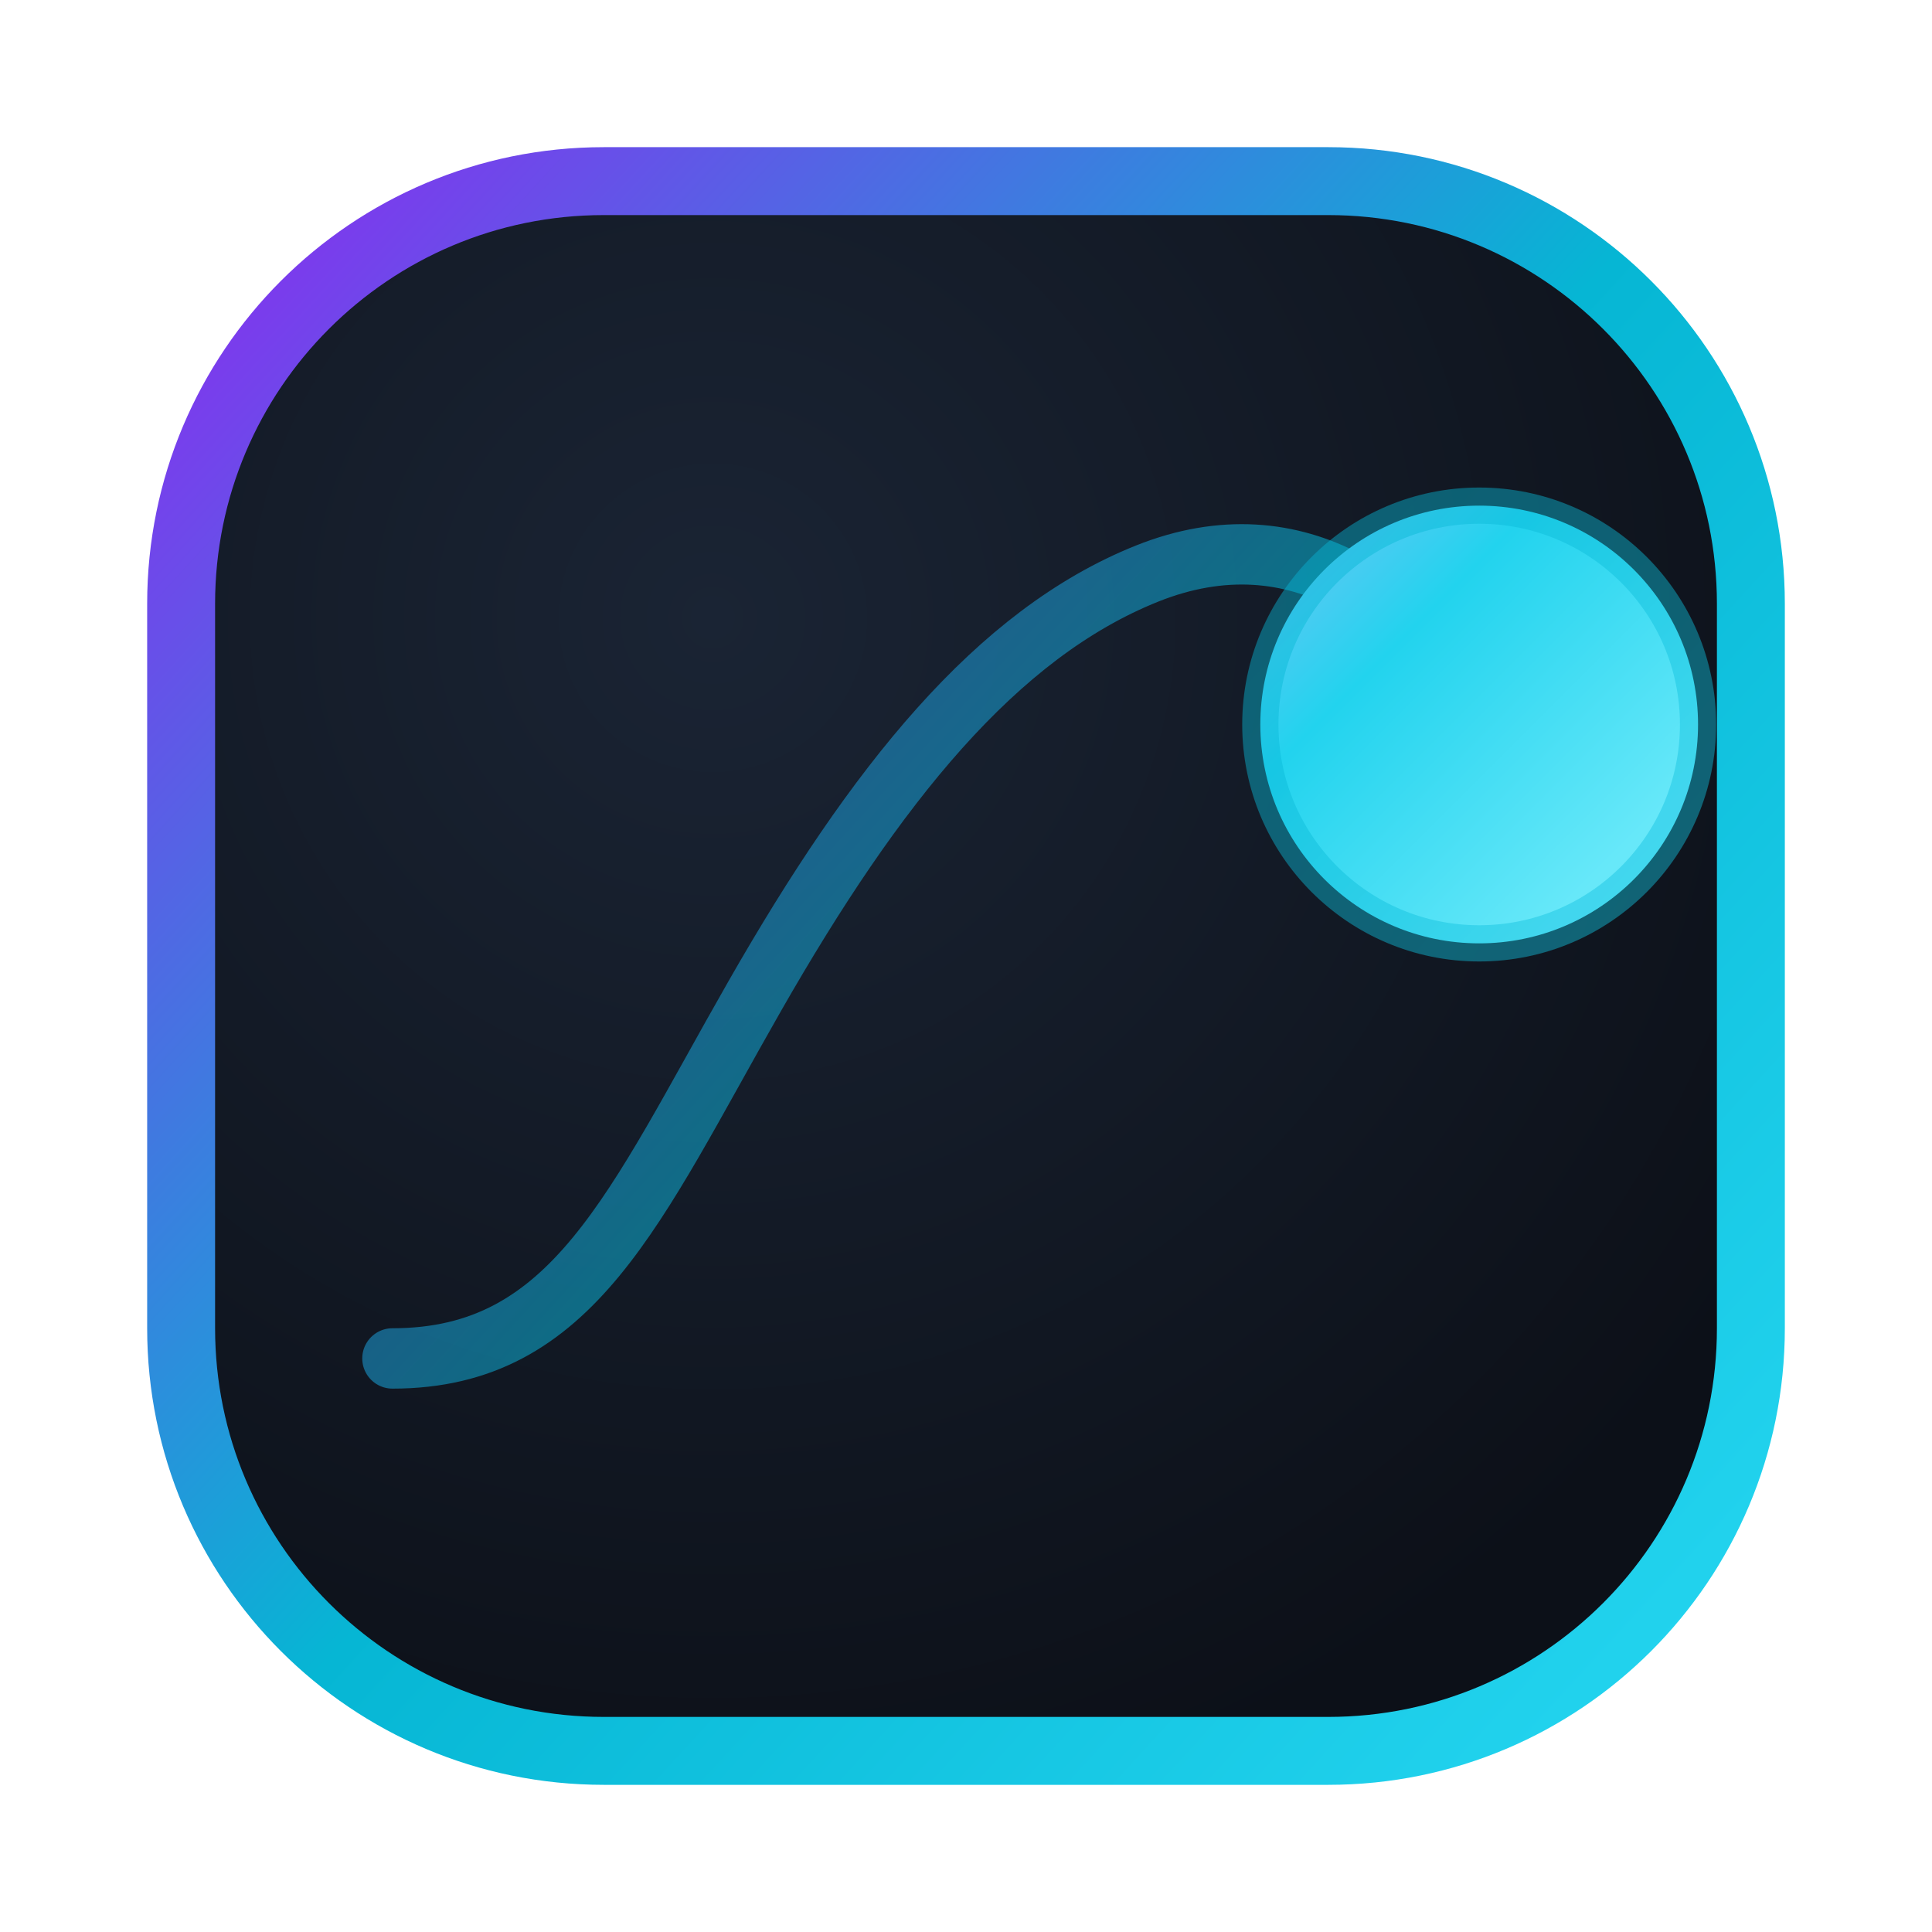
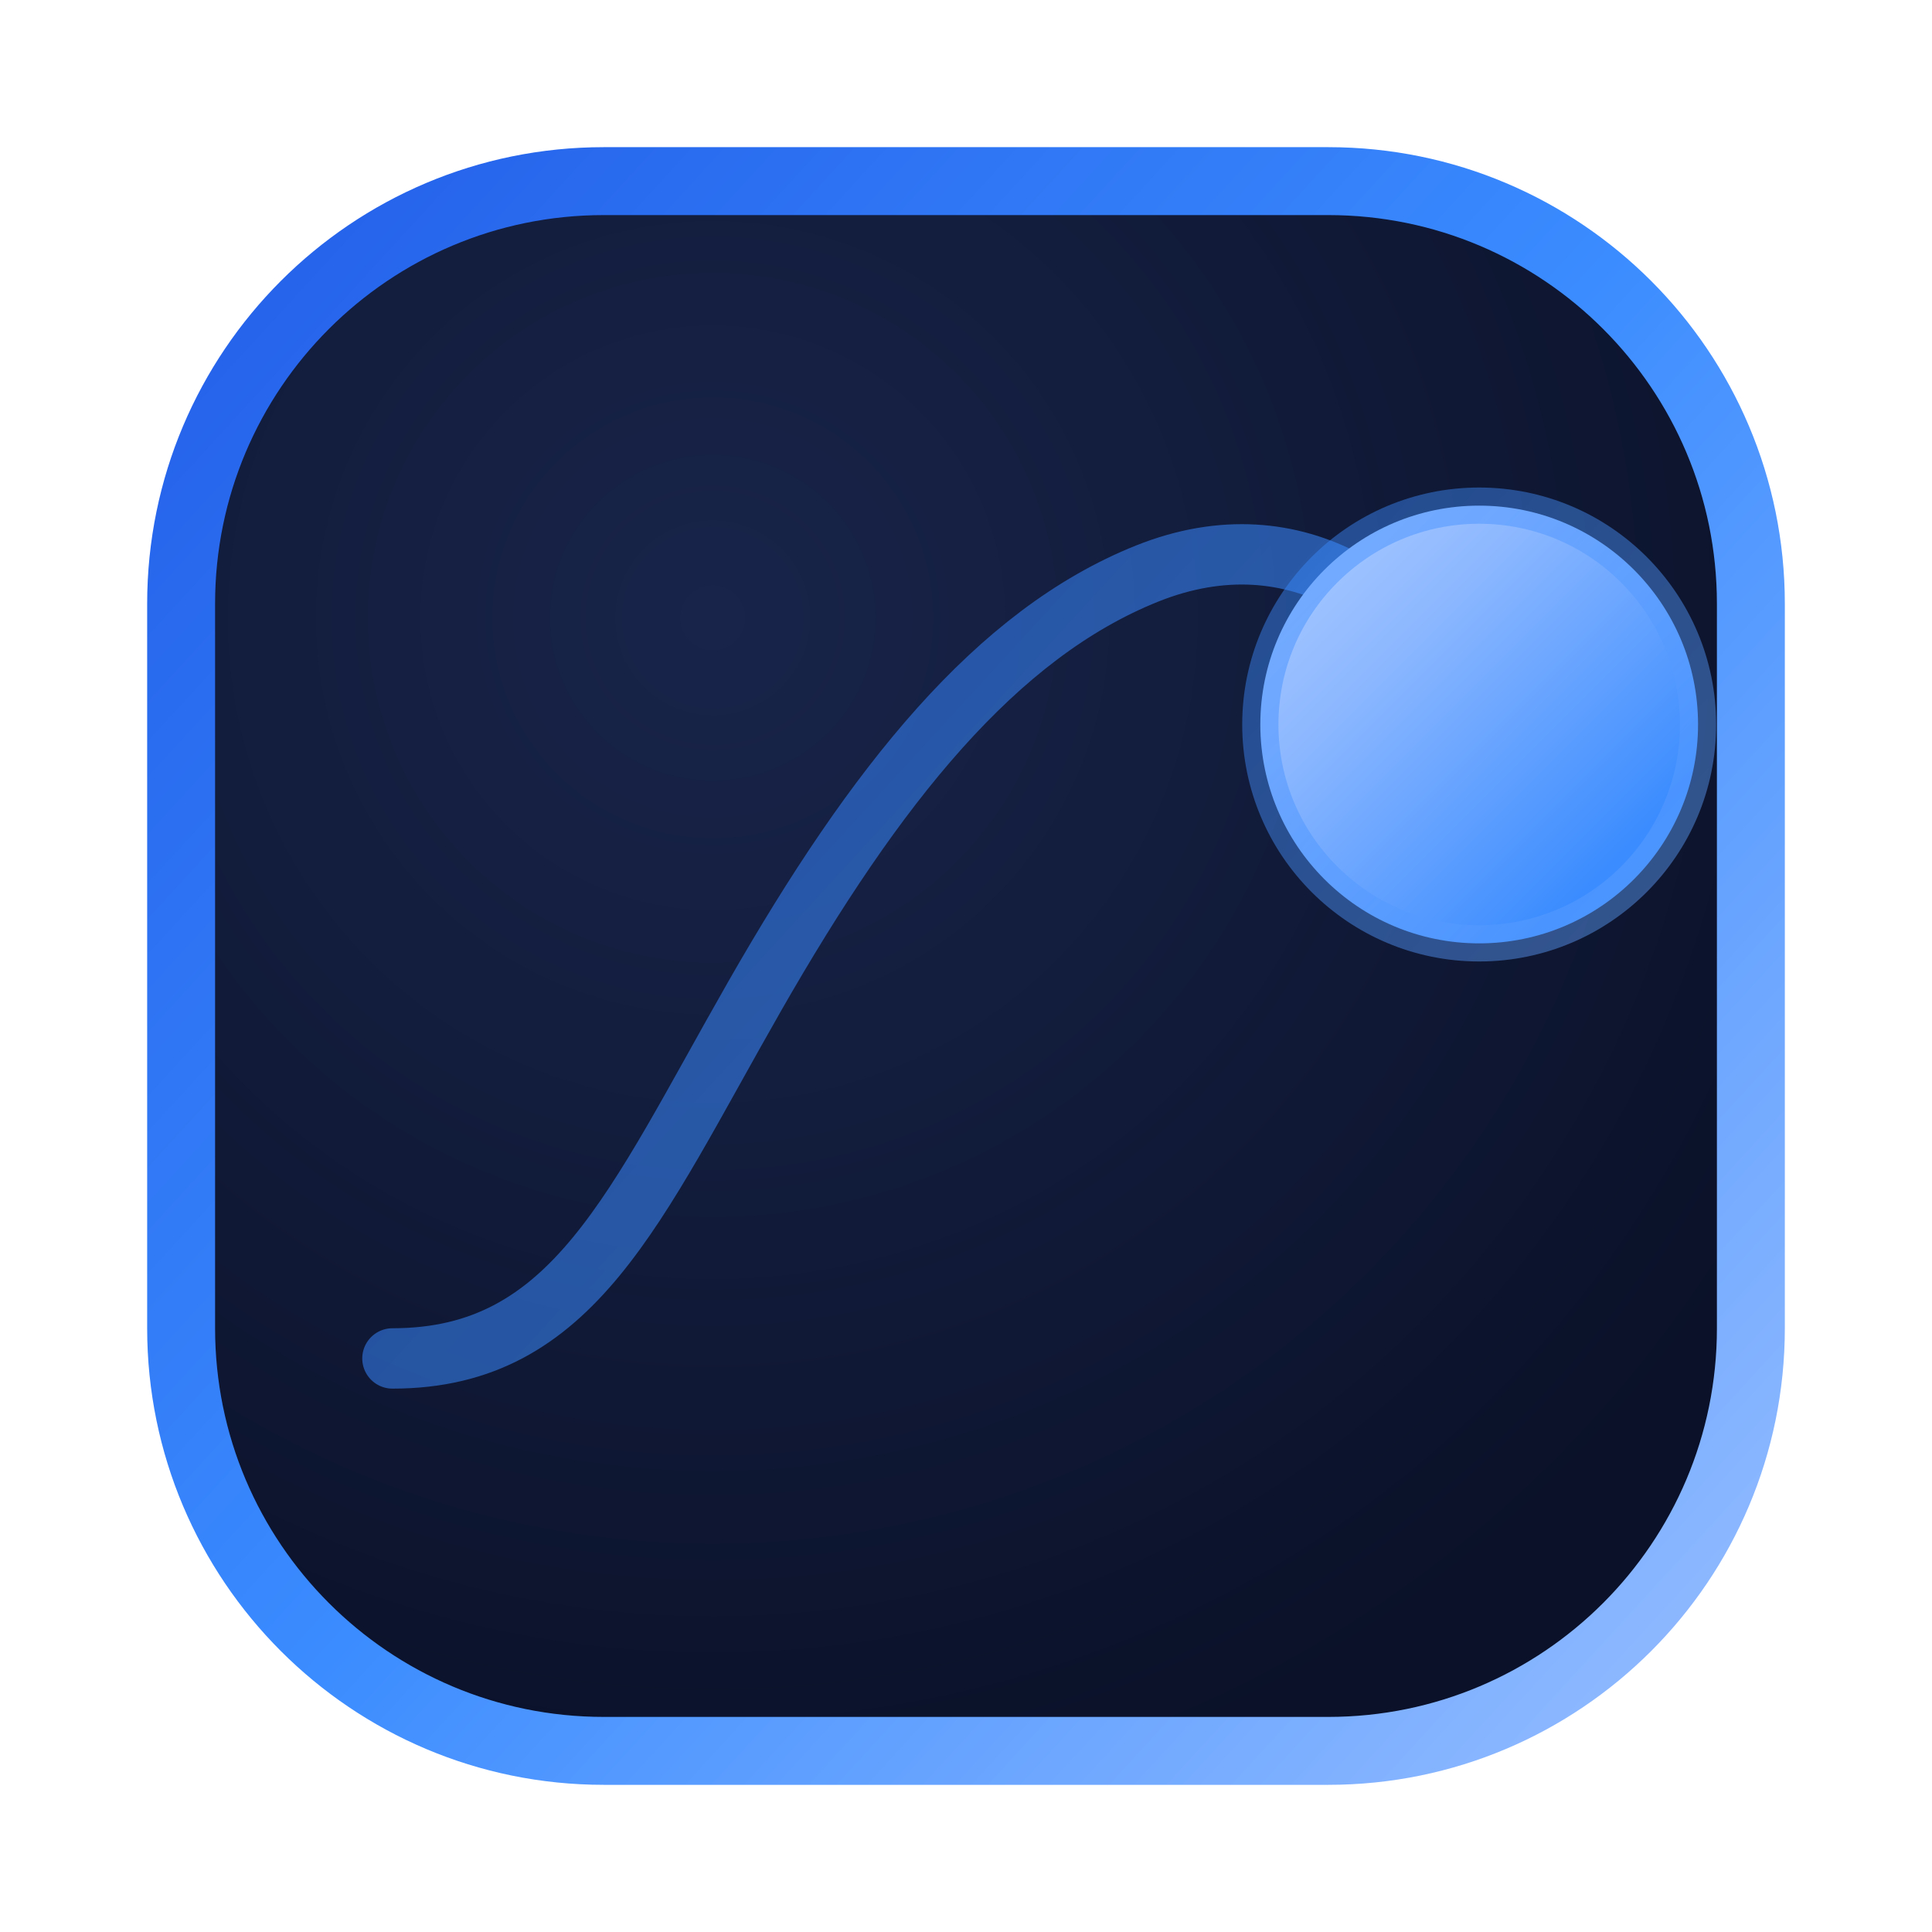
<svg xmlns="http://www.w3.org/2000/svg" viewBox="0 0 64 64" fill="none" role="img" aria-label="Boing Finance">
  <defs>
    <linearGradient id="boing-mark-frame" x1="8" y1="10" x2="56" y2="54" gradientUnits="userSpaceOnUse">
-       <stop stop-color="#7c3aed" />
-       <stop offset="0.5" stop-color="#06b6d4" />
-       <stop offset="1" stop-color="#22d3ee" />
+       <stop stop-color="#2563EB" />
+       <stop offset="0.5" stop-color="#3B8CFF" />
+       <stop offset="1" stop-color="#8DB8FF" />
    </linearGradient>
    <linearGradient id="boing-mark-orb" x1="36" y1="14" x2="52" y2="30" gradientUnits="userSpaceOnUse">
-       <stop stop-color="#c4b5fd" />
-       <stop offset="0.55" stop-color="#22d3ee" />
-       <stop offset="1" stop-color="#67e8f9" />
+       <stop stop-color="#CFE0FF" />
+       <stop offset="0.55" stop-color="#8DB8FF" />
+       <stop offset="1" stop-color="#3B8CFF" />
    </linearGradient>
    <radialGradient id="boing-mark-slab" cx="34%" cy="28%" r="78%">
-       <stop offset="0%" stop-color="#1a2434" />
-       <stop offset="100%" stop-color="#0c1018" />
+       <stop offset="0%" stop-color="#18244A" />
+       <stop offset="100%" stop-color="#0A1128" />
    </radialGradient>
  </defs>
  <rect x="6" y="6" width="52" height="52" rx="14" fill="url(#boing-mark-slab)" stroke="url(#boing-mark-frame)" stroke-width="2.25" />
  <path d="M13 45 C 19 45 21 40 25 33 C 29 26 33 21 38 19 C 43 17 47 20 49 24" fill="none" stroke="url(#boing-mark-frame)" stroke-width="2" stroke-linecap="round" stroke-linejoin="round" opacity="0.55" />
  <circle cx="49" cy="24" r="7.25" fill="url(#boing-mark-orb)" />
  <circle cx="49" cy="24" r="7.25" fill="none" stroke="url(#boing-mark-frame)" stroke-width="1.2" opacity="0.45" />
</svg>
